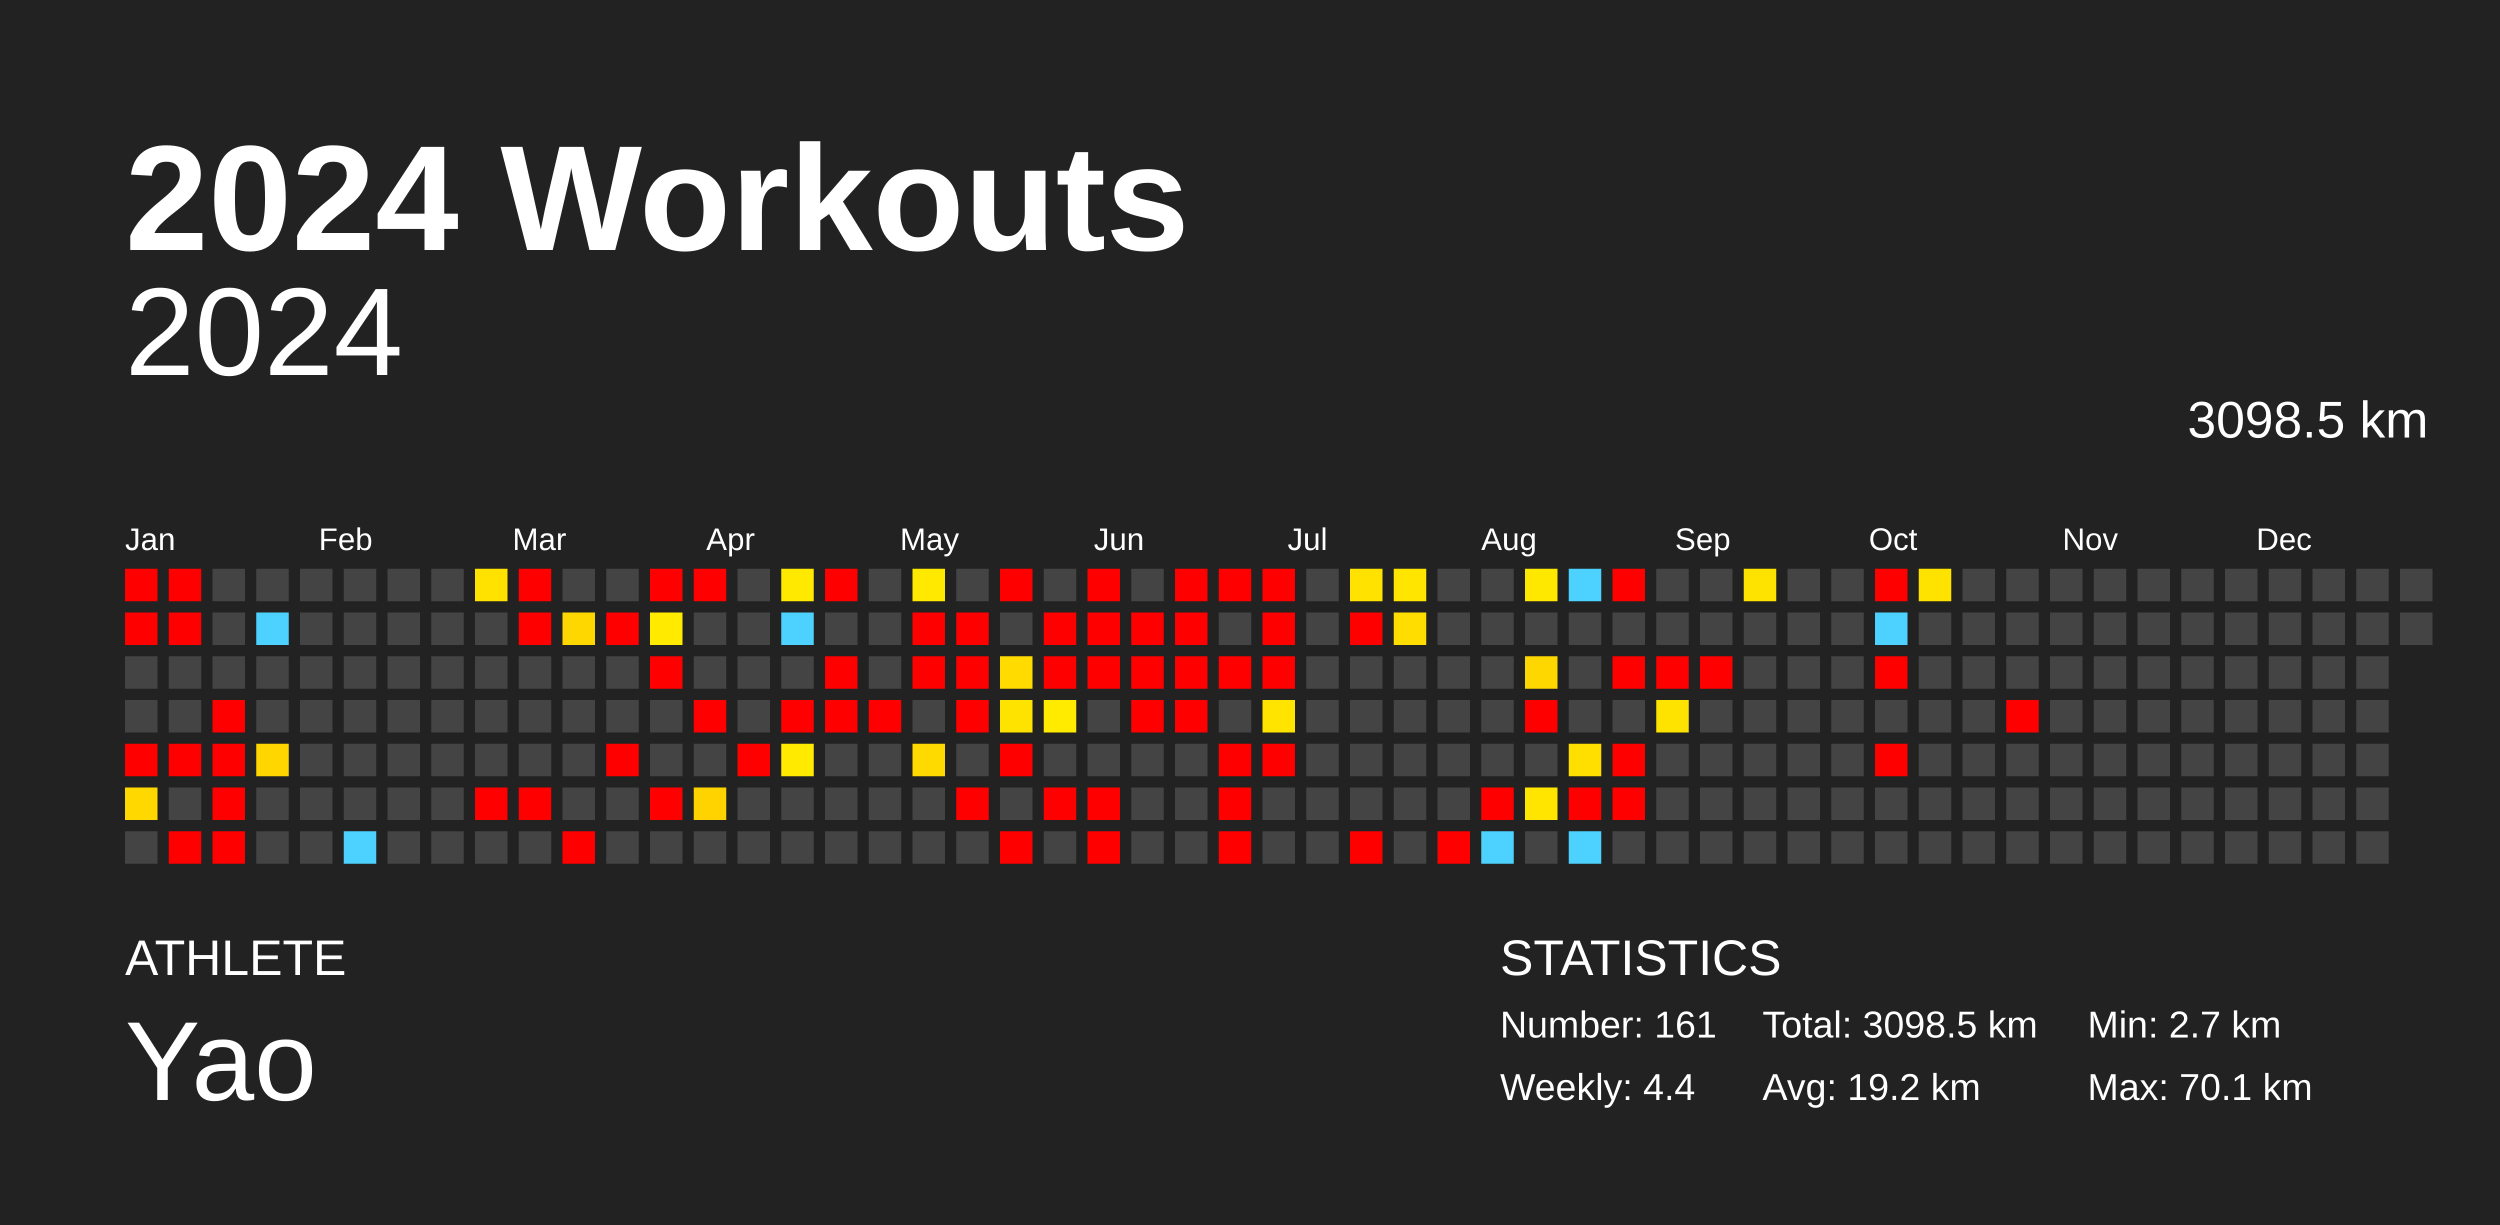
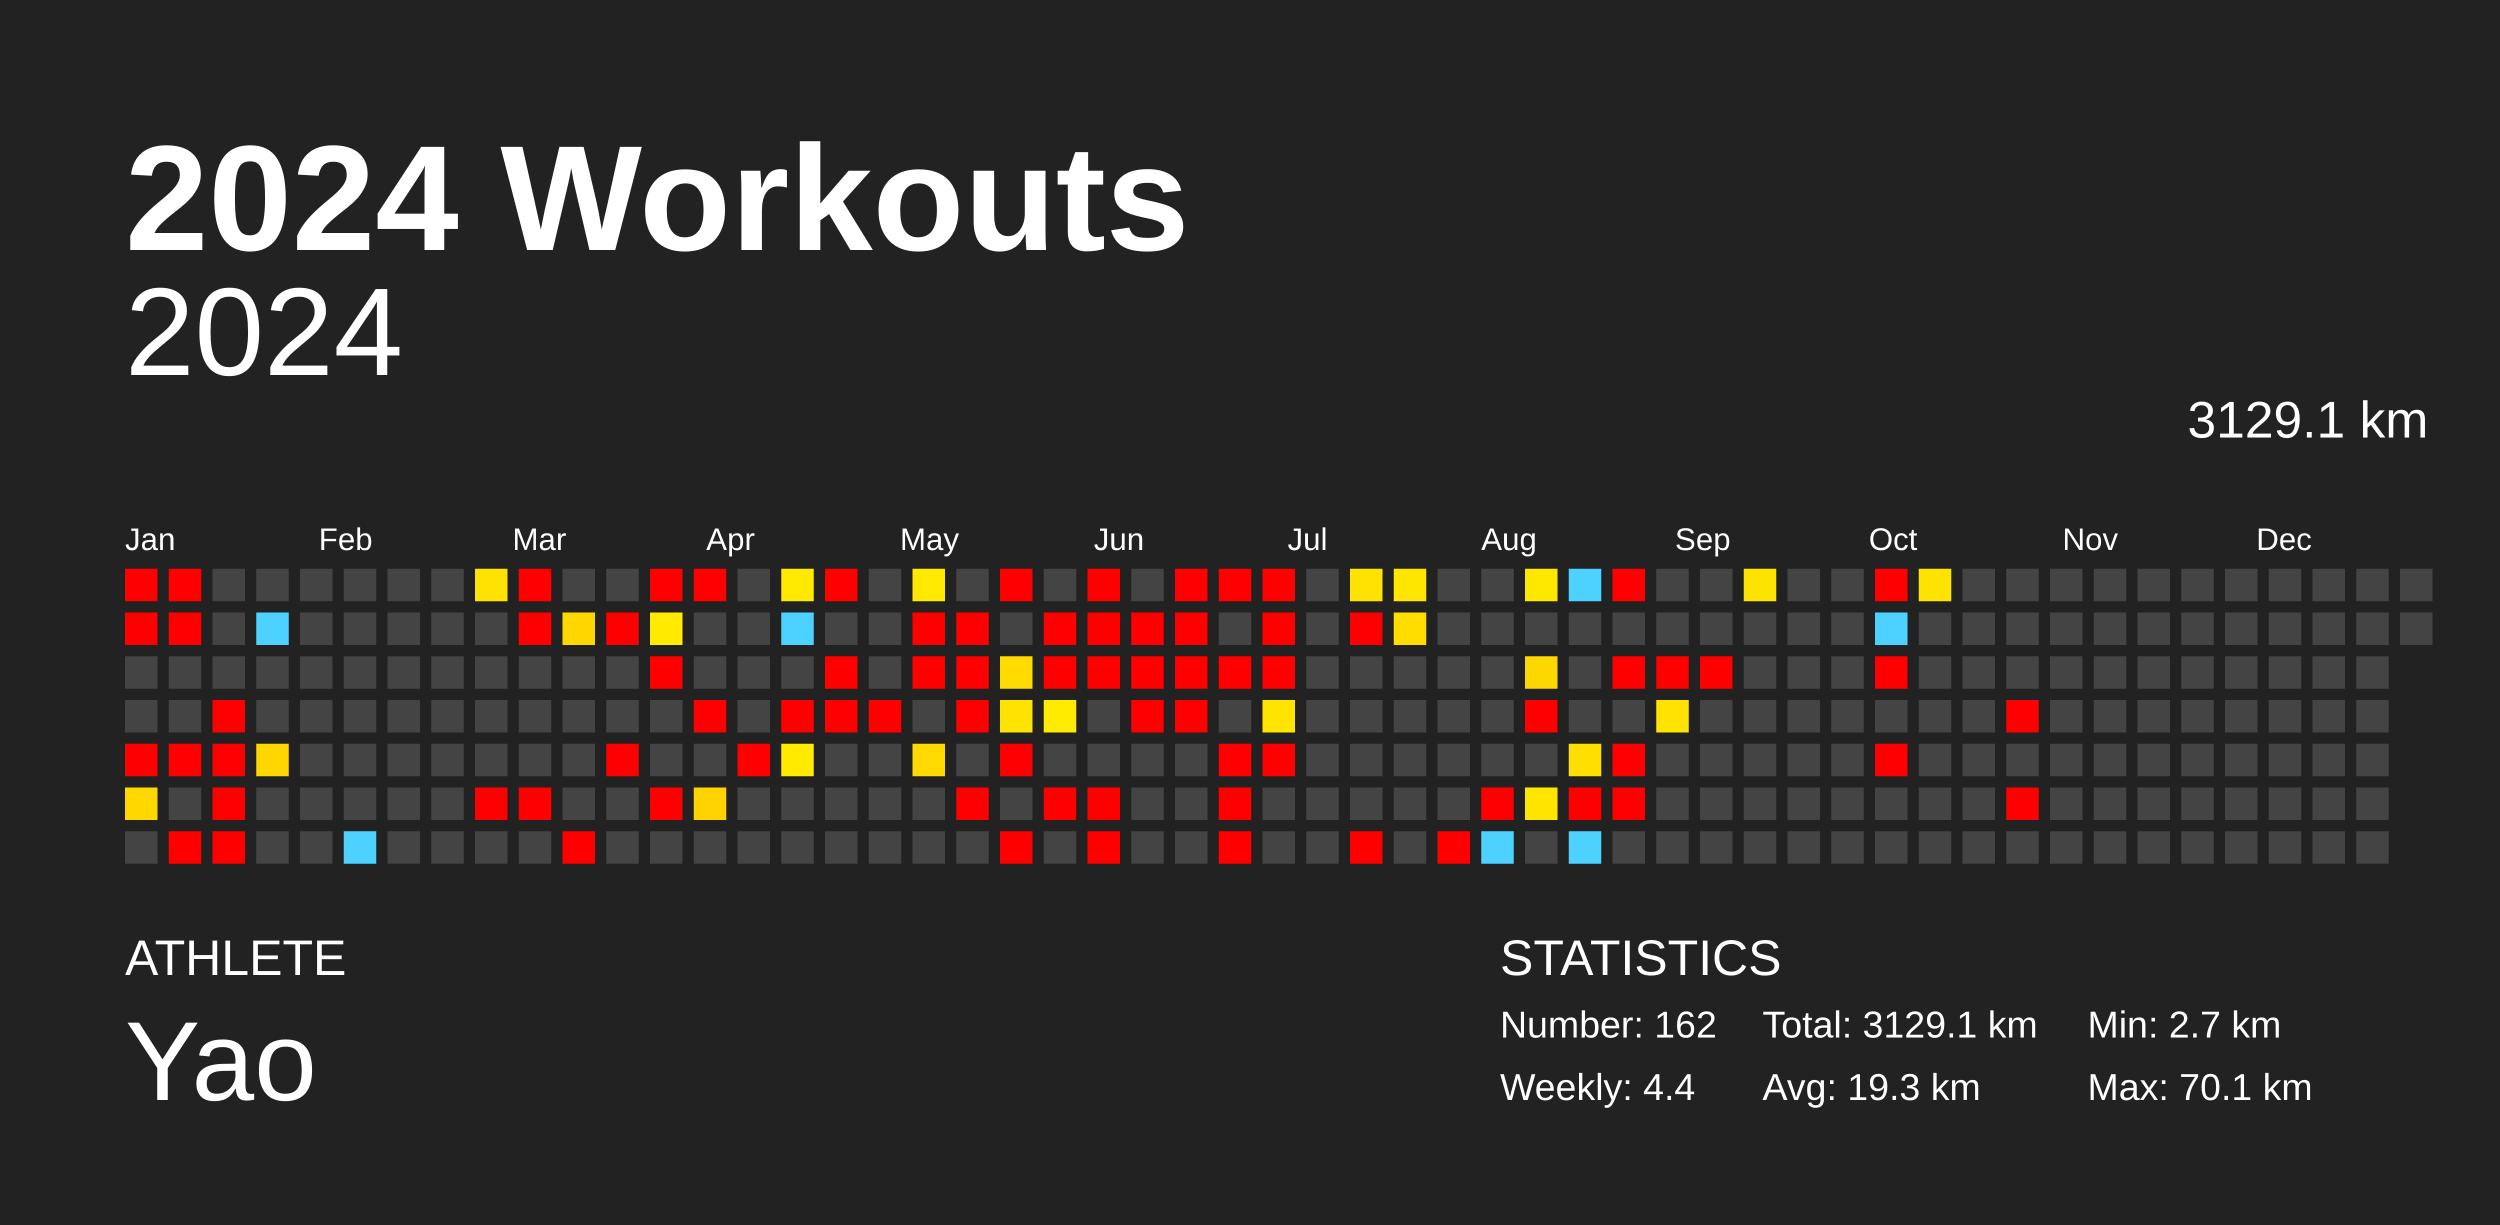
<svg xmlns="http://www.w3.org/2000/svg" baseProfile="full" height="98mm" version="1.1" viewBox="0,0,200,98" width="200mm">
  <defs />
  <rect fill="#222222" height="98" width="200" x="0" y="0" />
  <text fill="#FFFFFF" style="font-size:12px; font-family:Arial; font-weight:bold;" x="10" y="20">2024 Workouts</text>
  <text fill="#FFFFFF" style="font-size:4px; font-family:Arial" x="10" y="78">ATHLETE</text>
  <text fill="#FFFFFF" style="font-size:9px; font-family:Arial" x="10" y="88">Yao</text>
  <text fill="#FFFFFF" style="font-size:4px; font-family:Arial" x="120" y="78">STATISTICS</text>
-   <text fill="#FFFFFF" style="font-size:3px; font-family:Arial" x="120" y="83">Number: 161</text>
+   <text fill="#FFFFFF" style="font-size:3px; font-family:Arial" x="120" y="83">Number: 162</text>
  <text fill="#FFFFFF" style="font-size:3px; font-family:Arial" x="120" y="88">Weekly: 4.4</text>
-   <text fill="#FFFFFF" style="font-size:3px; font-family:Arial" x="141" y="83">Total: 3098.5 km</text>
-   <text fill="#FFFFFF" style="font-size:3px; font-family:Arial" x="141" y="88">Avg: 19.2 km</text>
+   <text fill="#FFFFFF" style="font-size:3px; font-family:Arial" x="141" y="83">Total: 3129.1 km</text>
+   <text fill="#FFFFFF" style="font-size:3px; font-family:Arial" x="141" y="88">Avg: 19.3 km</text>
  <text fill="#FFFFFF" style="font-size:3px; font-family:Arial" x="167" y="83">Min: 2.7 km</text>
  <text fill="#FFFFFF" style="font-size:3px; font-family:Arial" x="167" y="88">Max: 70.1 km</text>
  <text alignment-baseline="hanging" fill="#FFFFFF" style="font-size:10.0px; font-family:Arial;" x="10" y="30">2024</text>
-   <text alignment-baseline="hanging" fill="#FFFFFF" style="font-size:4.125px; font-family:Arial;" x="175" y="35">3098.5 km</text>
+   <text alignment-baseline="hanging" fill="#FFFFFF" style="font-size:4.125px; font-family:Arial;" x="175" y="35">3129.1 km</text>
  <text fill="#FFFFFF" style="font-size:2.5px; font-family:Arial" x="10.0" y="44">Jan</text>
  <text fill="#FFFFFF" style="font-size:2.5px; font-family:Arial" x="25.5" y="44">Feb</text>
  <text fill="#FFFFFF" style="font-size:2.5px; font-family:Arial" x="41.0" y="44">Mar</text>
  <text fill="#FFFFFF" style="font-size:2.5px; font-family:Arial" x="56.5" y="44">Apr</text>
  <text fill="#FFFFFF" style="font-size:2.5px; font-family:Arial" x="72.0" y="44">May</text>
  <text fill="#FFFFFF" style="font-size:2.5px; font-family:Arial" x="87.5" y="44">Jun</text>
  <text fill="#FFFFFF" style="font-size:2.5px; font-family:Arial" x="103.0" y="44">Jul</text>
  <text fill="#FFFFFF" style="font-size:2.5px; font-family:Arial" x="118.5" y="44">Aug</text>
  <text fill="#FFFFFF" style="font-size:2.5px; font-family:Arial" x="134.0" y="44">Sep</text>
  <text fill="#FFFFFF" style="font-size:2.5px; font-family:Arial" x="149.5" y="44">Oct</text>
  <text fill="#FFFFFF" style="font-size:2.5px; font-family:Arial" x="165.0" y="44">Nov</text>
  <text fill="#FFFFFF" style="font-size:2.5px; font-family:Arial" x="180.5" y="44">Dec</text>
  <rect fill="red" height="2.6" width="2.6" x="10.0" y="45.5" />
  <rect fill="red" height="2.6" width="2.6" x="10.0" y="49.0" />
  <rect fill="#444444" height="2.6" width="2.6" x="10.0" y="52.5" />
  <rect fill="#444444" height="2.6" width="2.6" x="10.0" y="56.0" />
  <rect fill="red" height="2.6" width="2.6" x="10.0" y="59.5" />
  <rect fill="#ffd800" height="2.6" width="2.6" x="10.0" y="63.0" />
  <rect fill="#444444" height="2.6" width="2.6" x="10.0" y="66.5" />
  <rect fill="red" height="2.6" width="2.6" x="13.5" y="45.5" />
  <rect fill="red" height="2.6" width="2.6" x="13.5" y="49.0" />
  <rect fill="#444444" height="2.6" width="2.6" x="13.5" y="52.5" />
  <rect fill="#444444" height="2.6" width="2.6" x="13.5" y="56.0" />
  <rect fill="red" height="2.6" width="2.6" x="13.5" y="59.5" />
  <rect fill="#444444" height="2.6" width="2.6" x="13.5" y="63.0" />
  <rect fill="red" height="2.6" width="2.6" x="13.5" y="66.5" />
  <rect fill="#444444" height="2.6" width="2.6" x="17.0" y="45.5" />
  <rect fill="#444444" height="2.6" width="2.6" x="17.0" y="49.0" />
  <rect fill="#444444" height="2.6" width="2.6" x="17.0" y="52.5" />
  <rect fill="red" height="2.6" width="2.6" x="17.0" y="56.0" />
  <rect fill="red" height="2.6" width="2.6" x="17.0" y="59.5" />
  <rect fill="red" height="2.6" width="2.6" x="17.0" y="63.0" />
  <rect fill="red" height="2.6" width="2.6" x="17.0" y="66.5" />
  <rect fill="#444444" height="2.6" width="2.6" x="20.5" y="45.5" />
  <rect fill="#4dd2ff" height="2.6" width="2.6" x="20.5" y="49.0" />
  <rect fill="#444444" height="2.6" width="2.6" x="20.5" y="52.5" />
  <rect fill="#444444" height="2.6" width="2.6" x="20.5" y="56.0" />
  <rect fill="#ffd600" height="2.6" width="2.6" x="20.5" y="59.5" />
  <rect fill="#444444" height="2.6" width="2.6" x="20.5" y="63.0" />
  <rect fill="#444444" height="2.6" width="2.6" x="20.5" y="66.5" />
  <rect fill="#444444" height="2.6" width="2.6" x="24.0" y="45.5" />
  <rect fill="#444444" height="2.6" width="2.6" x="24.0" y="49.0" />
  <rect fill="#444444" height="2.6" width="2.6" x="24.0" y="52.5" />
  <rect fill="#444444" height="2.6" width="2.6" x="24.0" y="56.0" />
  <rect fill="#444444" height="2.6" width="2.6" x="24.0" y="59.5" />
  <rect fill="#444444" height="2.6" width="2.6" x="24.0" y="63.0" />
  <rect fill="#444444" height="2.6" width="2.6" x="24.0" y="66.5" />
  <rect fill="#444444" height="2.6" width="2.6" x="27.5" y="45.5" />
  <rect fill="#444444" height="2.6" width="2.6" x="27.5" y="49.0" />
  <rect fill="#444444" height="2.6" width="2.6" x="27.5" y="52.5" />
  <rect fill="#444444" height="2.6" width="2.6" x="27.5" y="56.0" />
  <rect fill="#444444" height="2.6" width="2.6" x="27.5" y="59.5" />
  <rect fill="#444444" height="2.6" width="2.6" x="27.5" y="63.0" />
  <rect fill="#4dd2ff" height="2.6" width="2.6" x="27.5" y="66.5" />
  <rect fill="#444444" height="2.6" width="2.6" x="31.0" y="45.5" />
  <rect fill="#444444" height="2.6" width="2.6" x="31.0" y="49.0" />
  <rect fill="#444444" height="2.6" width="2.6" x="31.0" y="52.5" />
  <rect fill="#444444" height="2.6" width="2.6" x="31.0" y="56.0" />
  <rect fill="#444444" height="2.6" width="2.6" x="31.0" y="59.5" />
  <rect fill="#444444" height="2.6" width="2.6" x="31.0" y="63.0" />
  <rect fill="#444444" height="2.6" width="2.6" x="31.0" y="66.5" />
  <rect fill="#444444" height="2.6" width="2.6" x="34.5" y="45.5" />
  <rect fill="#444444" height="2.6" width="2.6" x="34.5" y="49.0" />
  <rect fill="#444444" height="2.6" width="2.6" x="34.5" y="52.5" />
  <rect fill="#444444" height="2.6" width="2.6" x="34.5" y="56.0" />
  <rect fill="#444444" height="2.6" width="2.6" x="34.5" y="59.5" />
  <rect fill="#444444" height="2.6" width="2.6" x="34.5" y="63.0" />
  <rect fill="#444444" height="2.6" width="2.6" x="34.5" y="66.5" />
  <rect fill="#ffe200" height="2.6" width="2.6" x="38.0" y="45.5" />
  <rect fill="#444444" height="2.6" width="2.6" x="38.0" y="49.0" />
  <rect fill="#444444" height="2.6" width="2.6" x="38.0" y="52.5" />
  <rect fill="#444444" height="2.6" width="2.6" x="38.0" y="56.0" />
  <rect fill="#444444" height="2.6" width="2.6" x="38.0" y="59.5" />
  <rect fill="red" height="2.6" width="2.6" x="38.0" y="63.0" />
  <rect fill="#444444" height="2.6" width="2.6" x="38.0" y="66.5" />
  <rect fill="red" height="2.6" width="2.6" x="41.5" y="45.5" />
  <rect fill="red" height="2.6" width="2.6" x="41.5" y="49.0" />
  <rect fill="#444444" height="2.6" width="2.6" x="41.5" y="52.5" />
  <rect fill="#444444" height="2.6" width="2.6" x="41.5" y="56.0" />
  <rect fill="#444444" height="2.6" width="2.6" x="41.5" y="59.5" />
  <rect fill="red" height="2.6" width="2.6" x="41.5" y="63.0" />
  <rect fill="#444444" height="2.6" width="2.6" x="41.5" y="66.5" />
  <rect fill="#444444" height="2.6" width="2.6" x="45.0" y="45.5" />
  <rect fill="#ffd700" height="2.6" width="2.6" x="45.0" y="49.0" />
  <rect fill="#444444" height="2.6" width="2.6" x="45.0" y="52.5" />
  <rect fill="#444444" height="2.6" width="2.6" x="45.0" y="56.0" />
  <rect fill="#444444" height="2.6" width="2.6" x="45.0" y="59.5" />
  <rect fill="#444444" height="2.6" width="2.6" x="45.0" y="63.0" />
  <rect fill="red" height="2.6" width="2.6" x="45.0" y="66.5" />
  <rect fill="#444444" height="2.6" width="2.6" x="48.5" y="45.5" />
  <rect fill="red" height="2.6" width="2.6" x="48.5" y="49.0" />
  <rect fill="#444444" height="2.6" width="2.6" x="48.5" y="52.5" />
  <rect fill="#444444" height="2.6" width="2.6" x="48.5" y="56.0" />
  <rect fill="red" height="2.6" width="2.6" x="48.5" y="59.5" />
  <rect fill="#444444" height="2.6" width="2.6" x="48.5" y="63.0" />
  <rect fill="#444444" height="2.6" width="2.6" x="48.5" y="66.5" />
  <rect fill="red" height="2.6" width="2.6" x="52.0" y="45.5" />
  <rect fill="#ffea00" height="2.6" width="2.6" x="52.0" y="49.0" />
  <rect fill="red" height="2.6" width="2.6" x="52.0" y="52.5" />
  <rect fill="#444444" height="2.6" width="2.6" x="52.0" y="56.0" />
  <rect fill="#444444" height="2.6" width="2.6" x="52.0" y="59.5" />
  <rect fill="red" height="2.6" width="2.6" x="52.0" y="63.0" />
  <rect fill="#444444" height="2.6" width="2.6" x="52.0" y="66.5" />
  <rect fill="red" height="2.6" width="2.6" x="55.5" y="45.5" />
  <rect fill="#444444" height="2.6" width="2.6" x="55.5" y="49.0" />
  <rect fill="#444444" height="2.6" width="2.6" x="55.5" y="52.5" />
  <rect fill="red" height="2.6" width="2.6" x="55.5" y="56.0" />
  <rect fill="#444444" height="2.6" width="2.6" x="55.5" y="59.5" />
  <rect fill="#ffd300" height="2.6" width="2.6" x="55.5" y="63.0" />
  <rect fill="#444444" height="2.6" width="2.6" x="55.5" y="66.5" />
  <rect fill="#444444" height="2.6" width="2.6" x="59.0" y="45.5" />
  <rect fill="#444444" height="2.6" width="2.6" x="59.0" y="49.0" />
  <rect fill="#444444" height="2.6" width="2.6" x="59.0" y="52.5" />
  <rect fill="#444444" height="2.6" width="2.6" x="59.0" y="56.0" />
  <rect fill="red" height="2.6" width="2.6" x="59.0" y="59.5" />
  <rect fill="#444444" height="2.6" width="2.6" x="59.0" y="63.0" />
  <rect fill="#444444" height="2.6" width="2.6" x="59.0" y="66.5" />
  <rect fill="#ffe900" height="2.6" width="2.6" x="62.5" y="45.5" />
  <rect fill="#4dd2ff" height="2.6" width="2.6" x="62.5" y="49.0" />
  <rect fill="#444444" height="2.6" width="2.6" x="62.5" y="52.5" />
  <rect fill="red" height="2.6" width="2.6" x="62.5" y="56.0" />
  <rect fill="#ffea00" height="2.6" width="2.6" x="62.5" y="59.5" />
  <rect fill="#444444" height="2.6" width="2.6" x="62.5" y="63.0" />
  <rect fill="#444444" height="2.6" width="2.6" x="62.5" y="66.5" />
  <rect fill="red" height="2.6" width="2.6" x="66.0" y="45.5" />
  <rect fill="#444444" height="2.6" width="2.6" x="66.0" y="49.0" />
  <rect fill="red" height="2.6" width="2.6" x="66.0" y="52.5" />
  <rect fill="red" height="2.6" width="2.6" x="66.0" y="56.0" />
  <rect fill="#444444" height="2.6" width="2.6" x="66.0" y="59.5" />
  <rect fill="#444444" height="2.6" width="2.6" x="66.0" y="63.0" />
  <rect fill="#444444" height="2.6" width="2.6" x="66.0" y="66.5" />
  <rect fill="#444444" height="2.6" width="2.6" x="69.5" y="45.5" />
  <rect fill="#444444" height="2.6" width="2.6" x="69.5" y="49.0" />
  <rect fill="#444444" height="2.6" width="2.6" x="69.5" y="52.5" />
  <rect fill="red" height="2.6" width="2.6" x="69.5" y="56.0" />
  <rect fill="#444444" height="2.6" width="2.6" x="69.5" y="59.5" />
  <rect fill="#444444" height="2.6" width="2.6" x="69.5" y="63.0" />
  <rect fill="#444444" height="2.6" width="2.6" x="69.5" y="66.5" />
  <rect fill="#ffe900" height="2.6" width="2.6" x="73.0" y="45.5" />
  <rect fill="red" height="2.6" width="2.6" x="73.0" y="49.0" />
  <rect fill="red" height="2.6" width="2.6" x="73.0" y="52.5" />
  <rect fill="#444444" height="2.6" width="2.6" x="73.0" y="56.0" />
  <rect fill="#ffda00" height="2.6" width="2.6" x="73.0" y="59.5" />
  <rect fill="#444444" height="2.6" width="2.6" x="73.0" y="63.0" />
  <rect fill="#444444" height="2.6" width="2.6" x="73.0" y="66.5" />
  <rect fill="#444444" height="2.6" width="2.6" x="76.5" y="45.5" />
  <rect fill="red" height="2.6" width="2.6" x="76.5" y="49.0" />
  <rect fill="red" height="2.6" width="2.6" x="76.5" y="52.5" />
  <rect fill="red" height="2.6" width="2.6" x="76.5" y="56.0" />
  <rect fill="#444444" height="2.6" width="2.6" x="76.5" y="59.5" />
  <rect fill="red" height="2.6" width="2.6" x="76.5" y="63.0" />
  <rect fill="#444444" height="2.6" width="2.6" x="76.5" y="66.5" />
  <rect fill="red" height="2.6" width="2.6" x="80.0" y="45.5" />
  <rect fill="#444444" height="2.6" width="2.6" x="80.0" y="49.0" />
  <rect fill="#ffdb00" height="2.6" width="2.6" x="80.0" y="52.5" />
  <rect fill="#ffe300" height="2.6" width="2.6" x="80.0" y="56.0" />
  <rect fill="red" height="2.6" width="2.6" x="80.0" y="59.5" />
  <rect fill="#444444" height="2.6" width="2.6" x="80.0" y="63.0" />
  <rect fill="red" height="2.6" width="2.6" x="80.0" y="66.5" />
  <rect fill="#444444" height="2.6" width="2.6" x="83.5" y="45.5" />
  <rect fill="red" height="2.6" width="2.6" x="83.5" y="49.0" />
  <rect fill="red" height="2.6" width="2.6" x="83.5" y="52.5" />
  <rect fill="#ffeb00" height="2.6" width="2.6" x="83.5" y="56.0" />
  <rect fill="#444444" height="2.6" width="2.6" x="83.5" y="59.5" />
  <rect fill="red" height="2.6" width="2.6" x="83.5" y="63.0" />
  <rect fill="#444444" height="2.6" width="2.6" x="83.5" y="66.5" />
  <rect fill="red" height="2.6" width="2.6" x="87.0" y="45.5" />
  <rect fill="red" height="2.6" width="2.6" x="87.0" y="49.0" />
  <rect fill="red" height="2.6" width="2.6" x="87.0" y="52.5" />
  <rect fill="#444444" height="2.6" width="2.6" x="87.0" y="56.0" />
  <rect fill="#444444" height="2.6" width="2.6" x="87.0" y="59.5" />
  <rect fill="red" height="2.6" width="2.6" x="87.0" y="63.0" />
  <rect fill="red" height="2.6" width="2.6" x="87.0" y="66.5" />
  <rect fill="#444444" height="2.6" width="2.6" x="90.5" y="45.5" />
  <rect fill="red" height="2.6" width="2.6" x="90.5" y="49.0" />
  <rect fill="red" height="2.6" width="2.6" x="90.5" y="52.5" />
  <rect fill="red" height="2.6" width="2.6" x="90.5" y="56.0" />
  <rect fill="#444444" height="2.6" width="2.6" x="90.5" y="59.5" />
  <rect fill="#444444" height="2.6" width="2.6" x="90.5" y="63.0" />
  <rect fill="#444444" height="2.6" width="2.6" x="90.5" y="66.5" />
  <rect fill="red" height="2.6" width="2.6" x="94.0" y="45.5" />
  <rect fill="red" height="2.6" width="2.6" x="94.0" y="49.0" />
  <rect fill="red" height="2.6" width="2.6" x="94.0" y="52.5" />
  <rect fill="red" height="2.6" width="2.6" x="94.0" y="56.0" />
  <rect fill="#444444" height="2.6" width="2.6" x="94.0" y="59.5" />
  <rect fill="#444444" height="2.6" width="2.6" x="94.0" y="63.0" />
  <rect fill="#444444" height="2.6" width="2.6" x="94.0" y="66.5" />
  <rect fill="red" height="2.6" width="2.6" x="97.5" y="45.5" />
  <rect fill="#444444" height="2.6" width="2.6" x="97.5" y="49.0" />
  <rect fill="red" height="2.6" width="2.6" x="97.5" y="52.5" />
  <rect fill="#444444" height="2.6" width="2.6" x="97.5" y="56.0" />
  <rect fill="red" height="2.6" width="2.6" x="97.5" y="59.5" />
  <rect fill="red" height="2.6" width="2.6" x="97.5" y="63.0" />
  <rect fill="red" height="2.6" width="2.6" x="97.5" y="66.5" />
  <rect fill="red" height="2.6" width="2.6" x="101.0" y="45.5" />
  <rect fill="red" height="2.6" width="2.6" x="101.0" y="49.0" />
  <rect fill="red" height="2.6" width="2.6" x="101.0" y="52.5" />
  <rect fill="#ffe400" height="2.6" width="2.6" x="101.0" y="56.0" />
  <rect fill="red" height="2.6" width="2.6" x="101.0" y="59.5" />
  <rect fill="#444444" height="2.6" width="2.6" x="101.0" y="63.0" />
  <rect fill="#444444" height="2.6" width="2.6" x="101.0" y="66.5" />
  <rect fill="#444444" height="2.6" width="2.6" x="104.5" y="45.5" />
  <rect fill="#444444" height="2.6" width="2.6" x="104.5" y="49.0" />
  <rect fill="#444444" height="2.6" width="2.6" x="104.5" y="52.5" />
  <rect fill="#444444" height="2.6" width="2.6" x="104.5" y="56.0" />
  <rect fill="#444444" height="2.6" width="2.6" x="104.5" y="59.5" />
  <rect fill="#444444" height="2.6" width="2.6" x="104.5" y="63.0" />
  <rect fill="#444444" height="2.6" width="2.6" x="104.5" y="66.5" />
  <rect fill="#ffe200" height="2.6" width="2.6" x="108.0" y="45.5" />
  <rect fill="red" height="2.6" width="2.6" x="108.0" y="49.0" />
  <rect fill="#444444" height="2.6" width="2.6" x="108.0" y="52.5" />
  <rect fill="#444444" height="2.6" width="2.6" x="108.0" y="56.0" />
  <rect fill="#444444" height="2.6" width="2.6" x="108.0" y="59.5" />
  <rect fill="#444444" height="2.6" width="2.6" x="108.0" y="63.0" />
  <rect fill="red" height="2.6" width="2.6" x="108.0" y="66.5" />
  <rect fill="#ffe500" height="2.6" width="2.6" x="111.5" y="45.5" />
  <rect fill="#ffdd00" height="2.6" width="2.6" x="111.5" y="49.0" />
  <rect fill="#444444" height="2.6" width="2.6" x="111.5" y="52.5" />
  <rect fill="#444444" height="2.6" width="2.6" x="111.5" y="56.0" />
  <rect fill="#444444" height="2.6" width="2.6" x="111.5" y="59.5" />
  <rect fill="#444444" height="2.6" width="2.6" x="111.5" y="63.0" />
  <rect fill="#444444" height="2.6" width="2.6" x="111.5" y="66.5" />
  <rect fill="#444444" height="2.6" width="2.6" x="115.0" y="45.5" />
  <rect fill="#444444" height="2.6" width="2.6" x="115.0" y="49.0" />
  <rect fill="#444444" height="2.6" width="2.6" x="115.0" y="52.5" />
  <rect fill="#444444" height="2.6" width="2.6" x="115.0" y="56.0" />
  <rect fill="#444444" height="2.6" width="2.6" x="115.0" y="59.5" />
  <rect fill="#444444" height="2.6" width="2.6" x="115.0" y="63.0" />
  <rect fill="red" height="2.6" width="2.6" x="115.0" y="66.5" />
  <rect fill="#444444" height="2.6" width="2.6" x="118.5" y="45.5" />
  <rect fill="#444444" height="2.6" width="2.6" x="118.5" y="49.0" />
  <rect fill="#444444" height="2.6" width="2.6" x="118.5" y="52.5" />
  <rect fill="#444444" height="2.6" width="2.6" x="118.5" y="56.0" />
  <rect fill="#444444" height="2.6" width="2.6" x="118.5" y="59.5" />
  <rect fill="red" height="2.6" width="2.6" x="118.5" y="63.0" />
  <rect fill="#4dd2ff" height="2.6" width="2.6" x="118.5" y="66.5" />
  <rect fill="#ffe800" height="2.6" width="2.6" x="122.0" y="45.5" />
  <rect fill="#444444" height="2.6" width="2.6" x="122.0" y="49.0" />
  <rect fill="#ffd700" height="2.6" width="2.6" x="122.0" y="52.5" />
  <rect fill="red" height="2.6" width="2.6" x="122.0" y="56.0" />
  <rect fill="#444444" height="2.6" width="2.6" x="122.0" y="59.5" />
  <rect fill="#ffe500" height="2.6" width="2.6" x="122.0" y="63.0" />
  <rect fill="#444444" height="2.6" width="2.6" x="122.0" y="66.5" />
  <rect fill="#4dd2ff" height="2.6" width="2.6" x="125.5" y="45.5" />
  <rect fill="#444444" height="2.6" width="2.6" x="125.5" y="49.0" />
  <rect fill="#444444" height="2.6" width="2.6" x="125.5" y="52.5" />
  <rect fill="#444444" height="2.6" width="2.6" x="125.5" y="56.0" />
  <rect fill="#ffdf00" height="2.6" width="2.6" x="125.5" y="59.5" />
  <rect fill="red" height="2.6" width="2.6" x="125.5" y="63.0" />
  <rect fill="#4dd2ff" height="2.6" width="2.6" x="125.5" y="66.5" />
  <rect fill="red" height="2.6" width="2.6" x="129.0" y="45.5" />
  <rect fill="#444444" height="2.6" width="2.6" x="129.0" y="49.0" />
  <rect fill="red" height="2.6" width="2.6" x="129.0" y="52.5" />
  <rect fill="#444444" height="2.6" width="2.6" x="129.0" y="56.0" />
  <rect fill="red" height="2.6" width="2.6" x="129.0" y="59.5" />
  <rect fill="red" height="2.6" width="2.6" x="129.0" y="63.0" />
  <rect fill="#444444" height="2.6" width="2.6" x="129.0" y="66.5" />
  <rect fill="#444444" height="2.6" width="2.6" x="132.5" y="45.5" />
  <rect fill="#444444" height="2.6" width="2.6" x="132.5" y="49.0" />
  <rect fill="red" height="2.6" width="2.6" x="132.5" y="52.5" />
  <rect fill="#ffe300" height="2.6" width="2.6" x="132.5" y="56.0" />
  <rect fill="#444444" height="2.6" width="2.6" x="132.5" y="59.5" />
  <rect fill="#444444" height="2.6" width="2.6" x="132.5" y="63.0" />
  <rect fill="#444444" height="2.6" width="2.6" x="132.5" y="66.5" />
  <rect fill="#444444" height="2.6" width="2.6" x="136.0" y="45.5" />
  <rect fill="#444444" height="2.6" width="2.6" x="136.0" y="49.0" />
  <rect fill="red" height="2.6" width="2.6" x="136.0" y="52.5" />
  <rect fill="#444444" height="2.6" width="2.6" x="136.0" y="56.0" />
  <rect fill="#444444" height="2.6" width="2.6" x="136.0" y="59.5" />
  <rect fill="#444444" height="2.6" width="2.6" x="136.0" y="63.0" />
  <rect fill="#444444" height="2.6" width="2.6" x="136.0" y="66.5" />
  <rect fill="#ffe300" height="2.6" width="2.6" x="139.5" y="45.5" />
  <rect fill="#444444" height="2.6" width="2.6" x="139.5" y="49.0" />
  <rect fill="#444444" height="2.6" width="2.6" x="139.5" y="52.5" />
  <rect fill="#444444" height="2.6" width="2.6" x="139.5" y="56.0" />
  <rect fill="#444444" height="2.6" width="2.6" x="139.5" y="59.5" />
  <rect fill="#444444" height="2.6" width="2.6" x="139.5" y="63.0" />
  <rect fill="#444444" height="2.6" width="2.6" x="139.5" y="66.5" />
  <rect fill="#444444" height="2.6" width="2.6" x="143.0" y="45.5" />
  <rect fill="#444444" height="2.6" width="2.6" x="143.0" y="49.0" />
  <rect fill="#444444" height="2.6" width="2.6" x="143.0" y="52.5" />
  <rect fill="#444444" height="2.6" width="2.6" x="143.0" y="56.0" />
  <rect fill="#444444" height="2.6" width="2.6" x="143.0" y="59.5" />
  <rect fill="#444444" height="2.6" width="2.6" x="143.0" y="63.0" />
  <rect fill="#444444" height="2.6" width="2.6" x="143.0" y="66.5" />
  <rect fill="#444444" height="2.6" width="2.6" x="146.5" y="45.5" />
  <rect fill="#444444" height="2.6" width="2.6" x="146.5" y="49.0" />
  <rect fill="#444444" height="2.6" width="2.6" x="146.5" y="52.5" />
  <rect fill="#444444" height="2.6" width="2.6" x="146.5" y="56.0" />
  <rect fill="#444444" height="2.6" width="2.6" x="146.5" y="59.5" />
  <rect fill="#444444" height="2.6" width="2.6" x="146.5" y="63.0" />
  <rect fill="#444444" height="2.6" width="2.6" x="146.5" y="66.5" />
  <rect fill="red" height="2.6" width="2.6" x="150.0" y="45.5" />
  <rect fill="#4dd2ff" height="2.6" width="2.6" x="150.0" y="49.0" />
  <rect fill="red" height="2.6" width="2.6" x="150.0" y="52.5" />
  <rect fill="#444444" height="2.6" width="2.6" x="150.0" y="56.0" />
  <rect fill="red" height="2.6" width="2.6" x="150.0" y="59.5" />
  <rect fill="#444444" height="2.6" width="2.6" x="150.0" y="63.0" />
  <rect fill="#444444" height="2.6" width="2.6" x="150.0" y="66.5" />
  <rect fill="#ffe300" height="2.6" width="2.6" x="153.5" y="45.5" />
  <rect fill="#444444" height="2.6" width="2.6" x="153.5" y="49.0" />
  <rect fill="#444444" height="2.6" width="2.6" x="153.5" y="52.5" />
  <rect fill="#444444" height="2.6" width="2.6" x="153.5" y="56.0" />
  <rect fill="#444444" height="2.6" width="2.6" x="153.5" y="59.5" />
  <rect fill="#444444" height="2.6" width="2.6" x="153.5" y="63.0" />
  <rect fill="#444444" height="2.6" width="2.6" x="153.5" y="66.5" />
  <rect fill="#444444" height="2.6" width="2.6" x="157.0" y="45.5" />
  <rect fill="#444444" height="2.6" width="2.6" x="157.0" y="49.0" />
  <rect fill="#444444" height="2.6" width="2.6" x="157.0" y="52.5" />
  <rect fill="#444444" height="2.6" width="2.6" x="157.0" y="56.0" />
  <rect fill="#444444" height="2.6" width="2.6" x="157.0" y="59.5" />
  <rect fill="#444444" height="2.6" width="2.6" x="157.0" y="63.0" />
  <rect fill="#444444" height="2.6" width="2.6" x="157.0" y="66.5" />
  <rect fill="#444444" height="2.6" width="2.6" x="160.5" y="45.5" />
  <rect fill="#444444" height="2.6" width="2.6" x="160.5" y="49.0" />
  <rect fill="#444444" height="2.6" width="2.6" x="160.5" y="52.5" />
  <rect fill="red" height="2.6" width="2.6" x="160.5" y="56.0" />
  <rect fill="#444444" height="2.6" width="2.6" x="160.5" y="59.5" />
-   <rect fill="#444444" height="2.6" width="2.6" x="160.5" y="63.0" />
+   <rect fill="red" height="2.6" width="2.6" x="160.5" y="63.0" />
  <rect fill="#444444" height="2.6" width="2.6" x="160.5" y="66.5" />
  <rect fill="#444444" height="2.6" width="2.6" x="164.0" y="45.5" />
  <rect fill="#444444" height="2.6" width="2.6" x="164.0" y="49.0" />
  <rect fill="#444444" height="2.6" width="2.6" x="164.0" y="52.5" />
  <rect fill="#444444" height="2.6" width="2.6" x="164.0" y="56.0" />
  <rect fill="#444444" height="2.6" width="2.6" x="164.0" y="59.5" />
  <rect fill="#444444" height="2.6" width="2.6" x="164.0" y="63.0" />
  <rect fill="#444444" height="2.6" width="2.6" x="164.0" y="66.5" />
  <rect fill="#444444" height="2.6" width="2.6" x="167.5" y="45.5" />
  <rect fill="#444444" height="2.6" width="2.6" x="167.5" y="49.0" />
  <rect fill="#444444" height="2.6" width="2.6" x="167.5" y="52.5" />
  <rect fill="#444444" height="2.6" width="2.6" x="167.5" y="56.0" />
  <rect fill="#444444" height="2.6" width="2.6" x="167.5" y="59.5" />
  <rect fill="#444444" height="2.6" width="2.6" x="167.5" y="63.0" />
  <rect fill="#444444" height="2.6" width="2.6" x="167.5" y="66.5" />
  <rect fill="#444444" height="2.6" width="2.6" x="171.0" y="45.5" />
  <rect fill="#444444" height="2.6" width="2.6" x="171.0" y="49.0" />
  <rect fill="#444444" height="2.6" width="2.6" x="171.0" y="52.5" />
  <rect fill="#444444" height="2.6" width="2.6" x="171.0" y="56.0" />
  <rect fill="#444444" height="2.6" width="2.6" x="171.0" y="59.5" />
  <rect fill="#444444" height="2.6" width="2.6" x="171.0" y="63.0" />
  <rect fill="#444444" height="2.6" width="2.6" x="171.0" y="66.5" />
  <rect fill="#444444" height="2.6" width="2.6" x="174.5" y="45.5" />
  <rect fill="#444444" height="2.6" width="2.6" x="174.5" y="49.0" />
  <rect fill="#444444" height="2.6" width="2.6" x="174.5" y="52.5" />
  <rect fill="#444444" height="2.6" width="2.6" x="174.5" y="56.0" />
  <rect fill="#444444" height="2.6" width="2.6" x="174.5" y="59.5" />
  <rect fill="#444444" height="2.6" width="2.6" x="174.5" y="63.0" />
  <rect fill="#444444" height="2.6" width="2.6" x="174.5" y="66.5" />
  <rect fill="#444444" height="2.6" width="2.6" x="178.0" y="45.5" />
  <rect fill="#444444" height="2.6" width="2.6" x="178.0" y="49.0" />
  <rect fill="#444444" height="2.6" width="2.6" x="178.0" y="52.5" />
  <rect fill="#444444" height="2.6" width="2.6" x="178.0" y="56.0" />
  <rect fill="#444444" height="2.6" width="2.6" x="178.0" y="59.5" />
  <rect fill="#444444" height="2.6" width="2.6" x="178.0" y="63.0" />
  <rect fill="#444444" height="2.6" width="2.6" x="178.0" y="66.5" />
  <rect fill="#444444" height="2.6" width="2.6" x="181.5" y="45.5" />
  <rect fill="#444444" height="2.6" width="2.6" x="181.5" y="49.0" />
  <rect fill="#444444" height="2.6" width="2.6" x="181.5" y="52.5" />
  <rect fill="#444444" height="2.6" width="2.6" x="181.5" y="56.0" />
  <rect fill="#444444" height="2.6" width="2.6" x="181.5" y="59.5" />
  <rect fill="#444444" height="2.6" width="2.6" x="181.5" y="63.0" />
  <rect fill="#444444" height="2.6" width="2.6" x="181.5" y="66.5" />
  <rect fill="#444444" height="2.6" width="2.6" x="185.0" y="45.5" />
  <rect fill="#444444" height="2.6" width="2.6" x="185.0" y="49.0" />
  <rect fill="#444444" height="2.6" width="2.6" x="185.0" y="52.5" />
  <rect fill="#444444" height="2.6" width="2.6" x="185.0" y="56.0" />
  <rect fill="#444444" height="2.6" width="2.6" x="185.0" y="59.5" />
  <rect fill="#444444" height="2.6" width="2.6" x="185.0" y="63.0" />
  <rect fill="#444444" height="2.6" width="2.6" x="185.0" y="66.5" />
  <rect fill="#444444" height="2.6" width="2.6" x="188.5" y="45.5" />
  <rect fill="#444444" height="2.6" width="2.6" x="188.5" y="49.0" />
  <rect fill="#444444" height="2.6" width="2.6" x="188.5" y="52.5" />
  <rect fill="#444444" height="2.6" width="2.6" x="188.5" y="56.0" />
  <rect fill="#444444" height="2.6" width="2.6" x="188.5" y="59.5" />
  <rect fill="#444444" height="2.6" width="2.6" x="188.5" y="63.0" />
  <rect fill="#444444" height="2.6" width="2.6" x="188.5" y="66.5" />
  <rect fill="#444444" height="2.6" width="2.6" x="192.0" y="45.5" />
  <rect fill="#444444" height="2.6" width="2.6" x="192.0" y="49.0" />
</svg>
